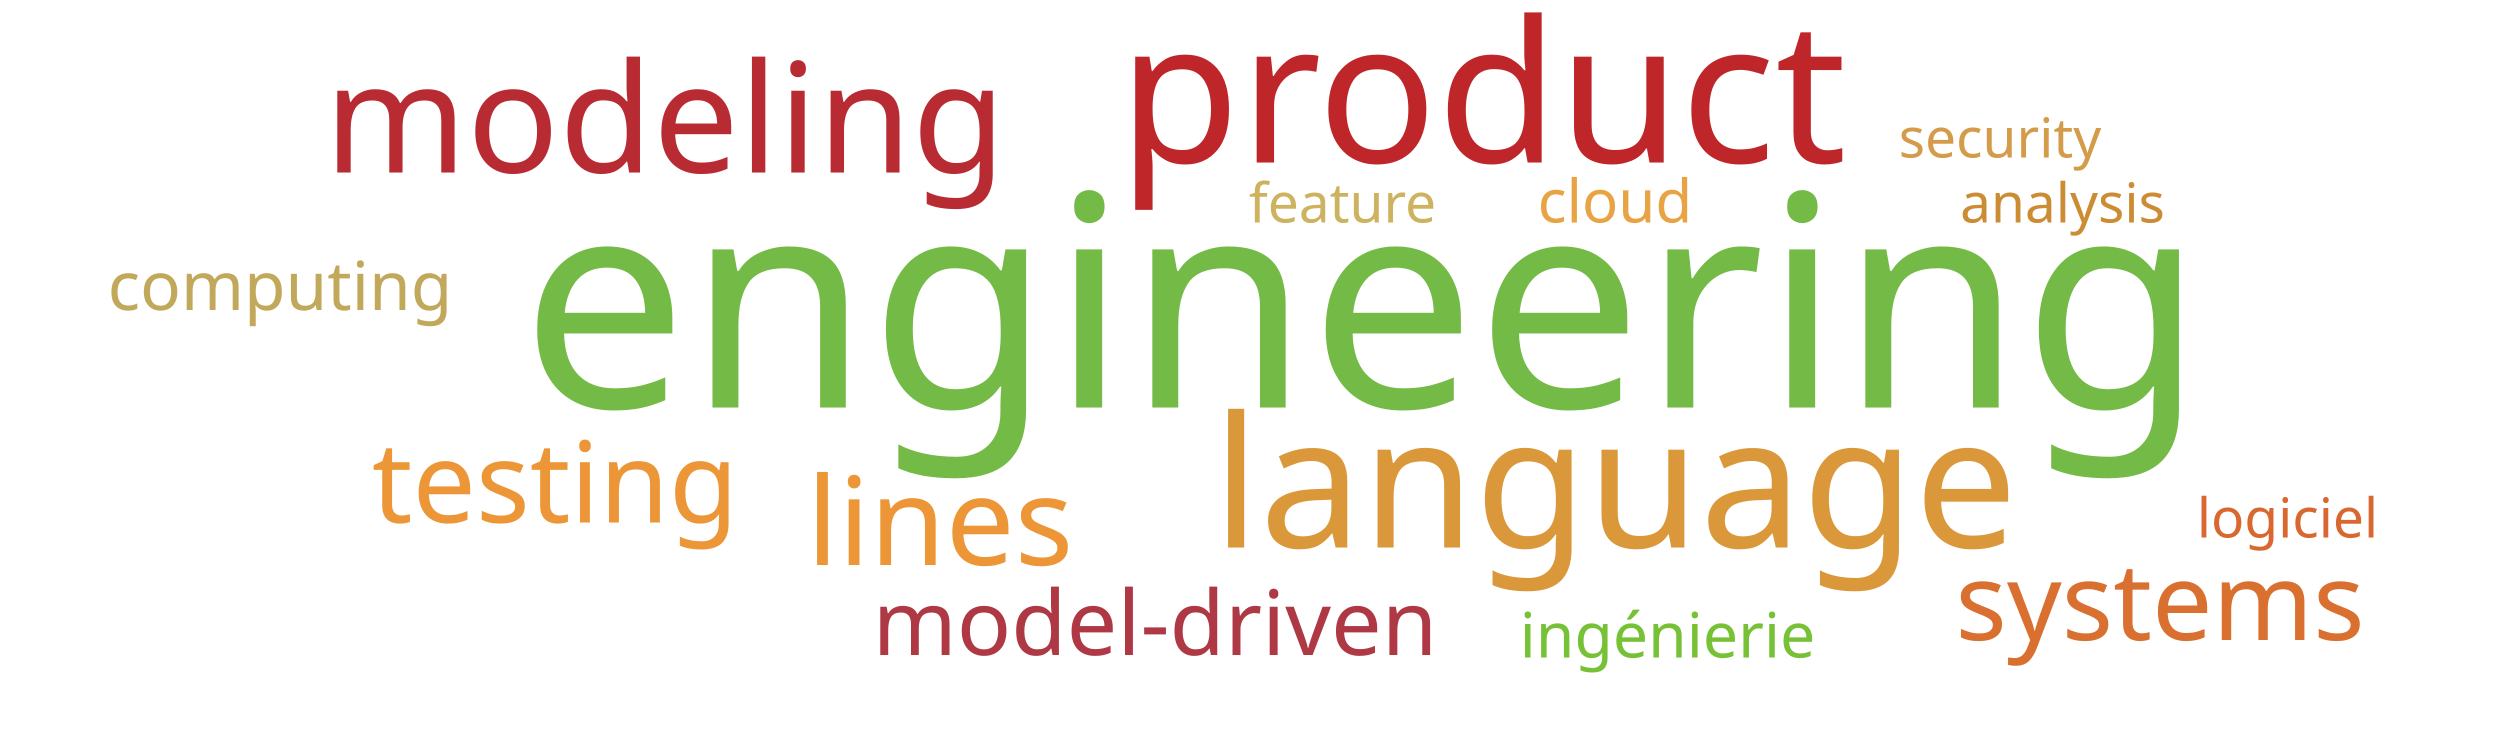
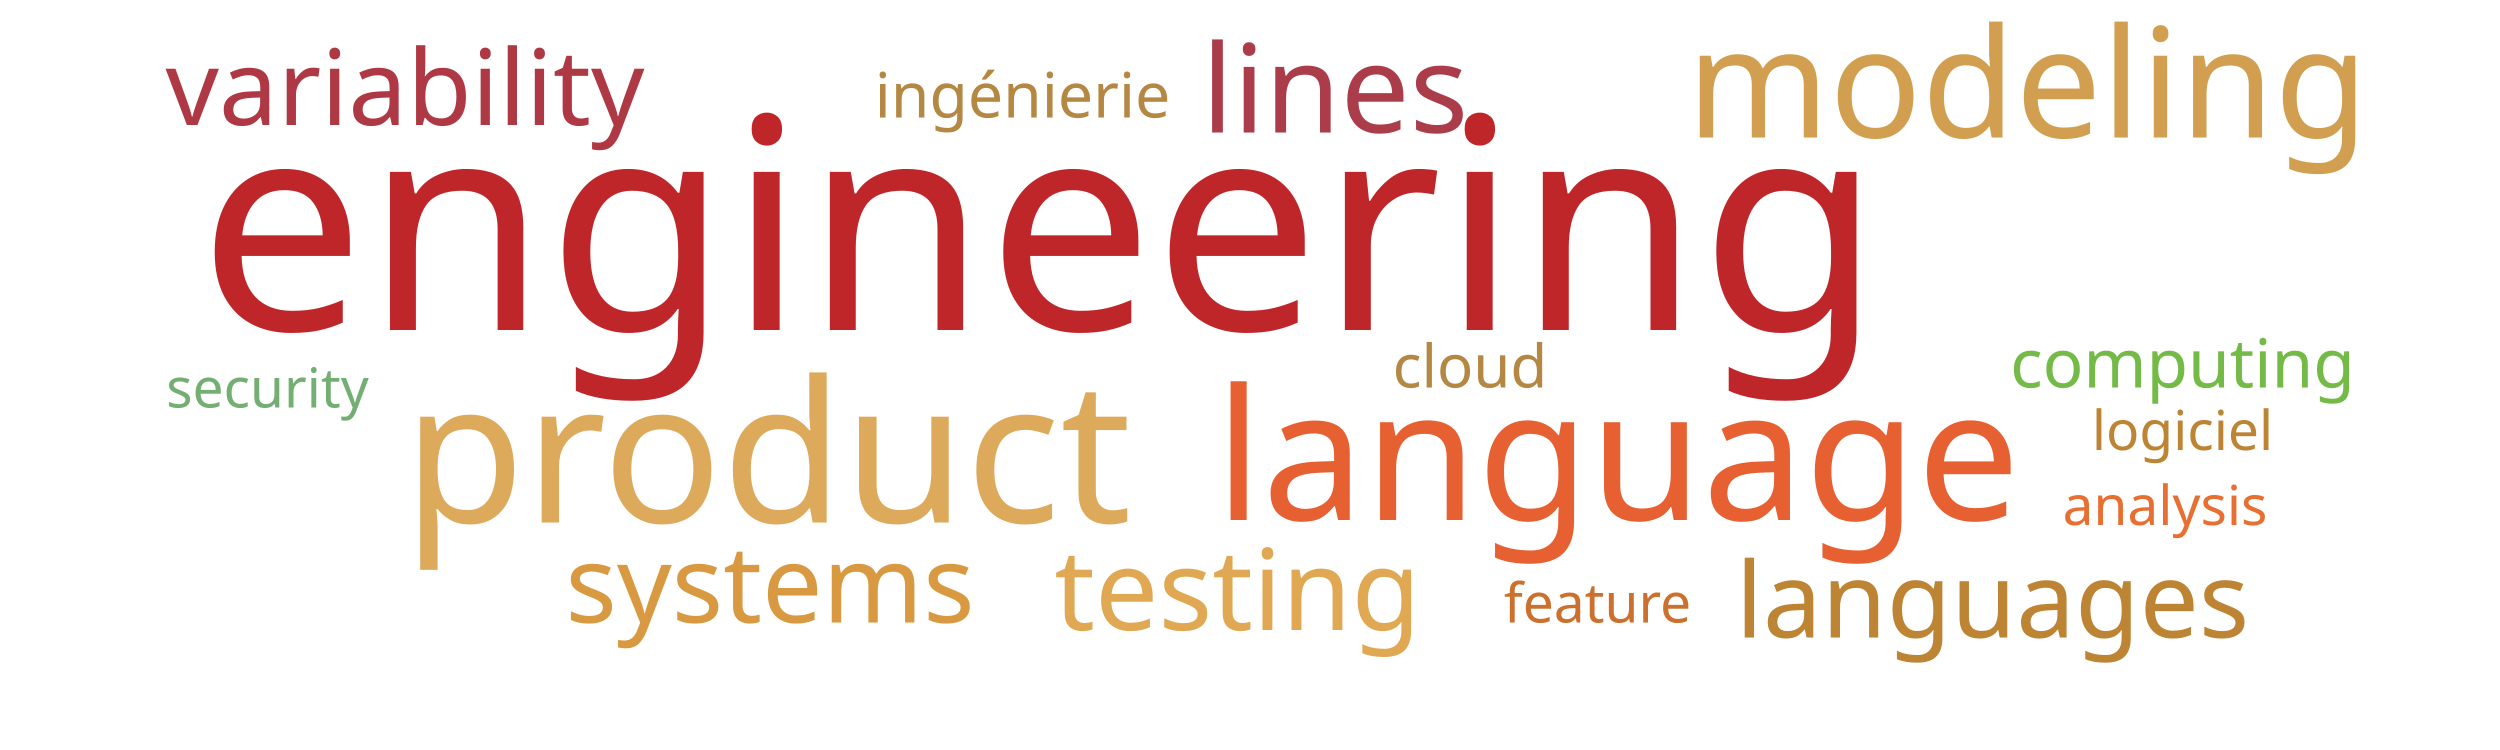
<svg xmlns="http://www.w3.org/2000/svg" width="1000" height="300">
  <g transform="translate(500, 150)">
-     <text text-anchor="middle" style="font-family: Impact; font-size: 118px; fill: #74ba46" transform="translate(45,13)rotate(0)">engineering</text>
-     <text text-anchor="middle" style="font-family: Impact; font-size: 79px; fill: #bf262a" transform="translate(93,-85)rotate(0)">product</text>
-     <text text-anchor="middle" style="font-family: Impact; font-size: 73px; fill: #da983a" transform="translate(146,69)rotate(0)">language</text>
-     <text text-anchor="middle" style="font-family: Impact; font-size: 61px; fill: #b92b32" transform="translate(-234,-81)rotate(0)">modeling</text>
-     <text text-anchor="middle" style="font-family: Impact; font-size: 49px; fill: #ec9637" transform="translate(-124,76)rotate(0)">lines</text>
-     <text text-anchor="middle" style="font-family: Impact; font-size: 45px; fill: #ec9637" transform="translate(-278,59)rotate(0)">testing</text>
-     <text text-anchor="middle" style="font-family: Impact; font-size: 43px; fill: #d9702f" transform="translate(364,106)rotate(0)">systems</text>
-     <text text-anchor="middle" style="font-family: Impact; font-size: 36px; fill: #af3845" transform="translate(-38,112)rotate(0)">model-driven</text>
-     <text text-anchor="middle" style="font-family: Impact; font-size: 27px; fill: #c1a85a" transform="translate(-388,-26)rotate(0)">computing</text>
-     <text text-anchor="middle" style="font-family: Impact; font-size: 25px; fill: #76c135" transform="translate(167,113)rotate(0)">ingénierie</text>
-     <text text-anchor="middle" style="font-family: Impact; font-size: 24px; fill: #e8a444" transform="translate(146,-61)rotate(0)">cloud</text>
-     <text text-anchor="middle" style="font-family: Impact; font-size: 22px; fill: #d8682f" transform="translate(415,65)rotate(0)">logiciel</text>
-     <text text-anchor="middle" style="font-family: Impact; font-size: 22px; fill: #cdb25f" transform="translate(37,-61)rotate(0)">feature</text>
-     <text text-anchor="middle" style="font-family: Impact; font-size: 22px; fill: #cc8c34" transform="translate(325,-61)rotate(0)">analysis</text>
-     <text text-anchor="middle" style="font-family: Impact; font-size: 22px; fill: #d49c4a" transform="translate(300,-87)rotate(0)">security</text>
+     <text text-anchor="middle" style="font-family: Impact; font-size: 118px; fill: #bf262a" transform="translate(-84,-18)rotate(0)">engineering</text>
+     <text text-anchor="middle" style="font-family: Impact; font-size: 79px; fill: #ddaa5c" transform="translate(-193,59)rotate(0)">product</text>
+     <text text-anchor="middle" style="font-family: Impact; font-size: 73px; fill: #e76032" transform="translate(147,58)rotate(0)">language</text>
+     <text text-anchor="middle" style="font-family: Impact; font-size: 61px; fill: #d19f4f" transform="translate(311,-95)rotate(0)">modeling</text>
+     <text text-anchor="middle" style="font-family: Impact; font-size: 49px; fill: #ab3d4b" transform="translate(34,-97)rotate(0)">lines</text>
+     <text text-anchor="middle" style="font-family: Impact; font-size: 45px; fill: #e1a853" transform="translate(-5,102)rotate(0)">testing</text>
+     <text text-anchor="middle" style="font-family: Impact; font-size: 43px; fill: #d89940" transform="translate(-192,99)rotate(0)">systems</text>
+     <text text-anchor="middle" style="font-family: Impact; font-size: 42px; fill: #af3845" transform="translate(-338,-100)rotate(0)">variability</text>
+     <text text-anchor="middle" style="font-family: Impact; font-size: 42px; fill: #bc8433" transform="translate(297,105)rotate(0)">languages</text>
+     <text text-anchor="middle" style="font-family: Impact; font-size: 27px; fill: #74ba46" transform="translate(373,5)rotate(0)">computing</text>
+     <text text-anchor="middle" style="font-family: Impact; font-size: 25px; fill: #b48742" transform="translate(-91,-103)rotate(0)">ingénierie</text>
+     <text text-anchor="middle" style="font-family: Impact; font-size: 24px; fill: #b48742" transform="translate(88,5)rotate(0)">cloud</text>
+     <text text-anchor="middle" style="font-family: Impact; font-size: 22px; fill: #bc8433" transform="translate(373,30)rotate(0)">logiciel</text>
+     <text text-anchor="middle" style="font-family: Impact; font-size: 22px; fill: #cb702d" transform="translate(139,99)rotate(0)">feature</text>
+     <text text-anchor="middle" style="font-family: Impact; font-size: 22px; fill: #e76f31" transform="translate(366,60)rotate(0)">analysis</text>
+     <text text-anchor="middle" style="font-family: Impact; font-size: 22px; fill: #73ae72" transform="translate(-393,13)rotate(0)">security</text>
  </g>
</svg>
